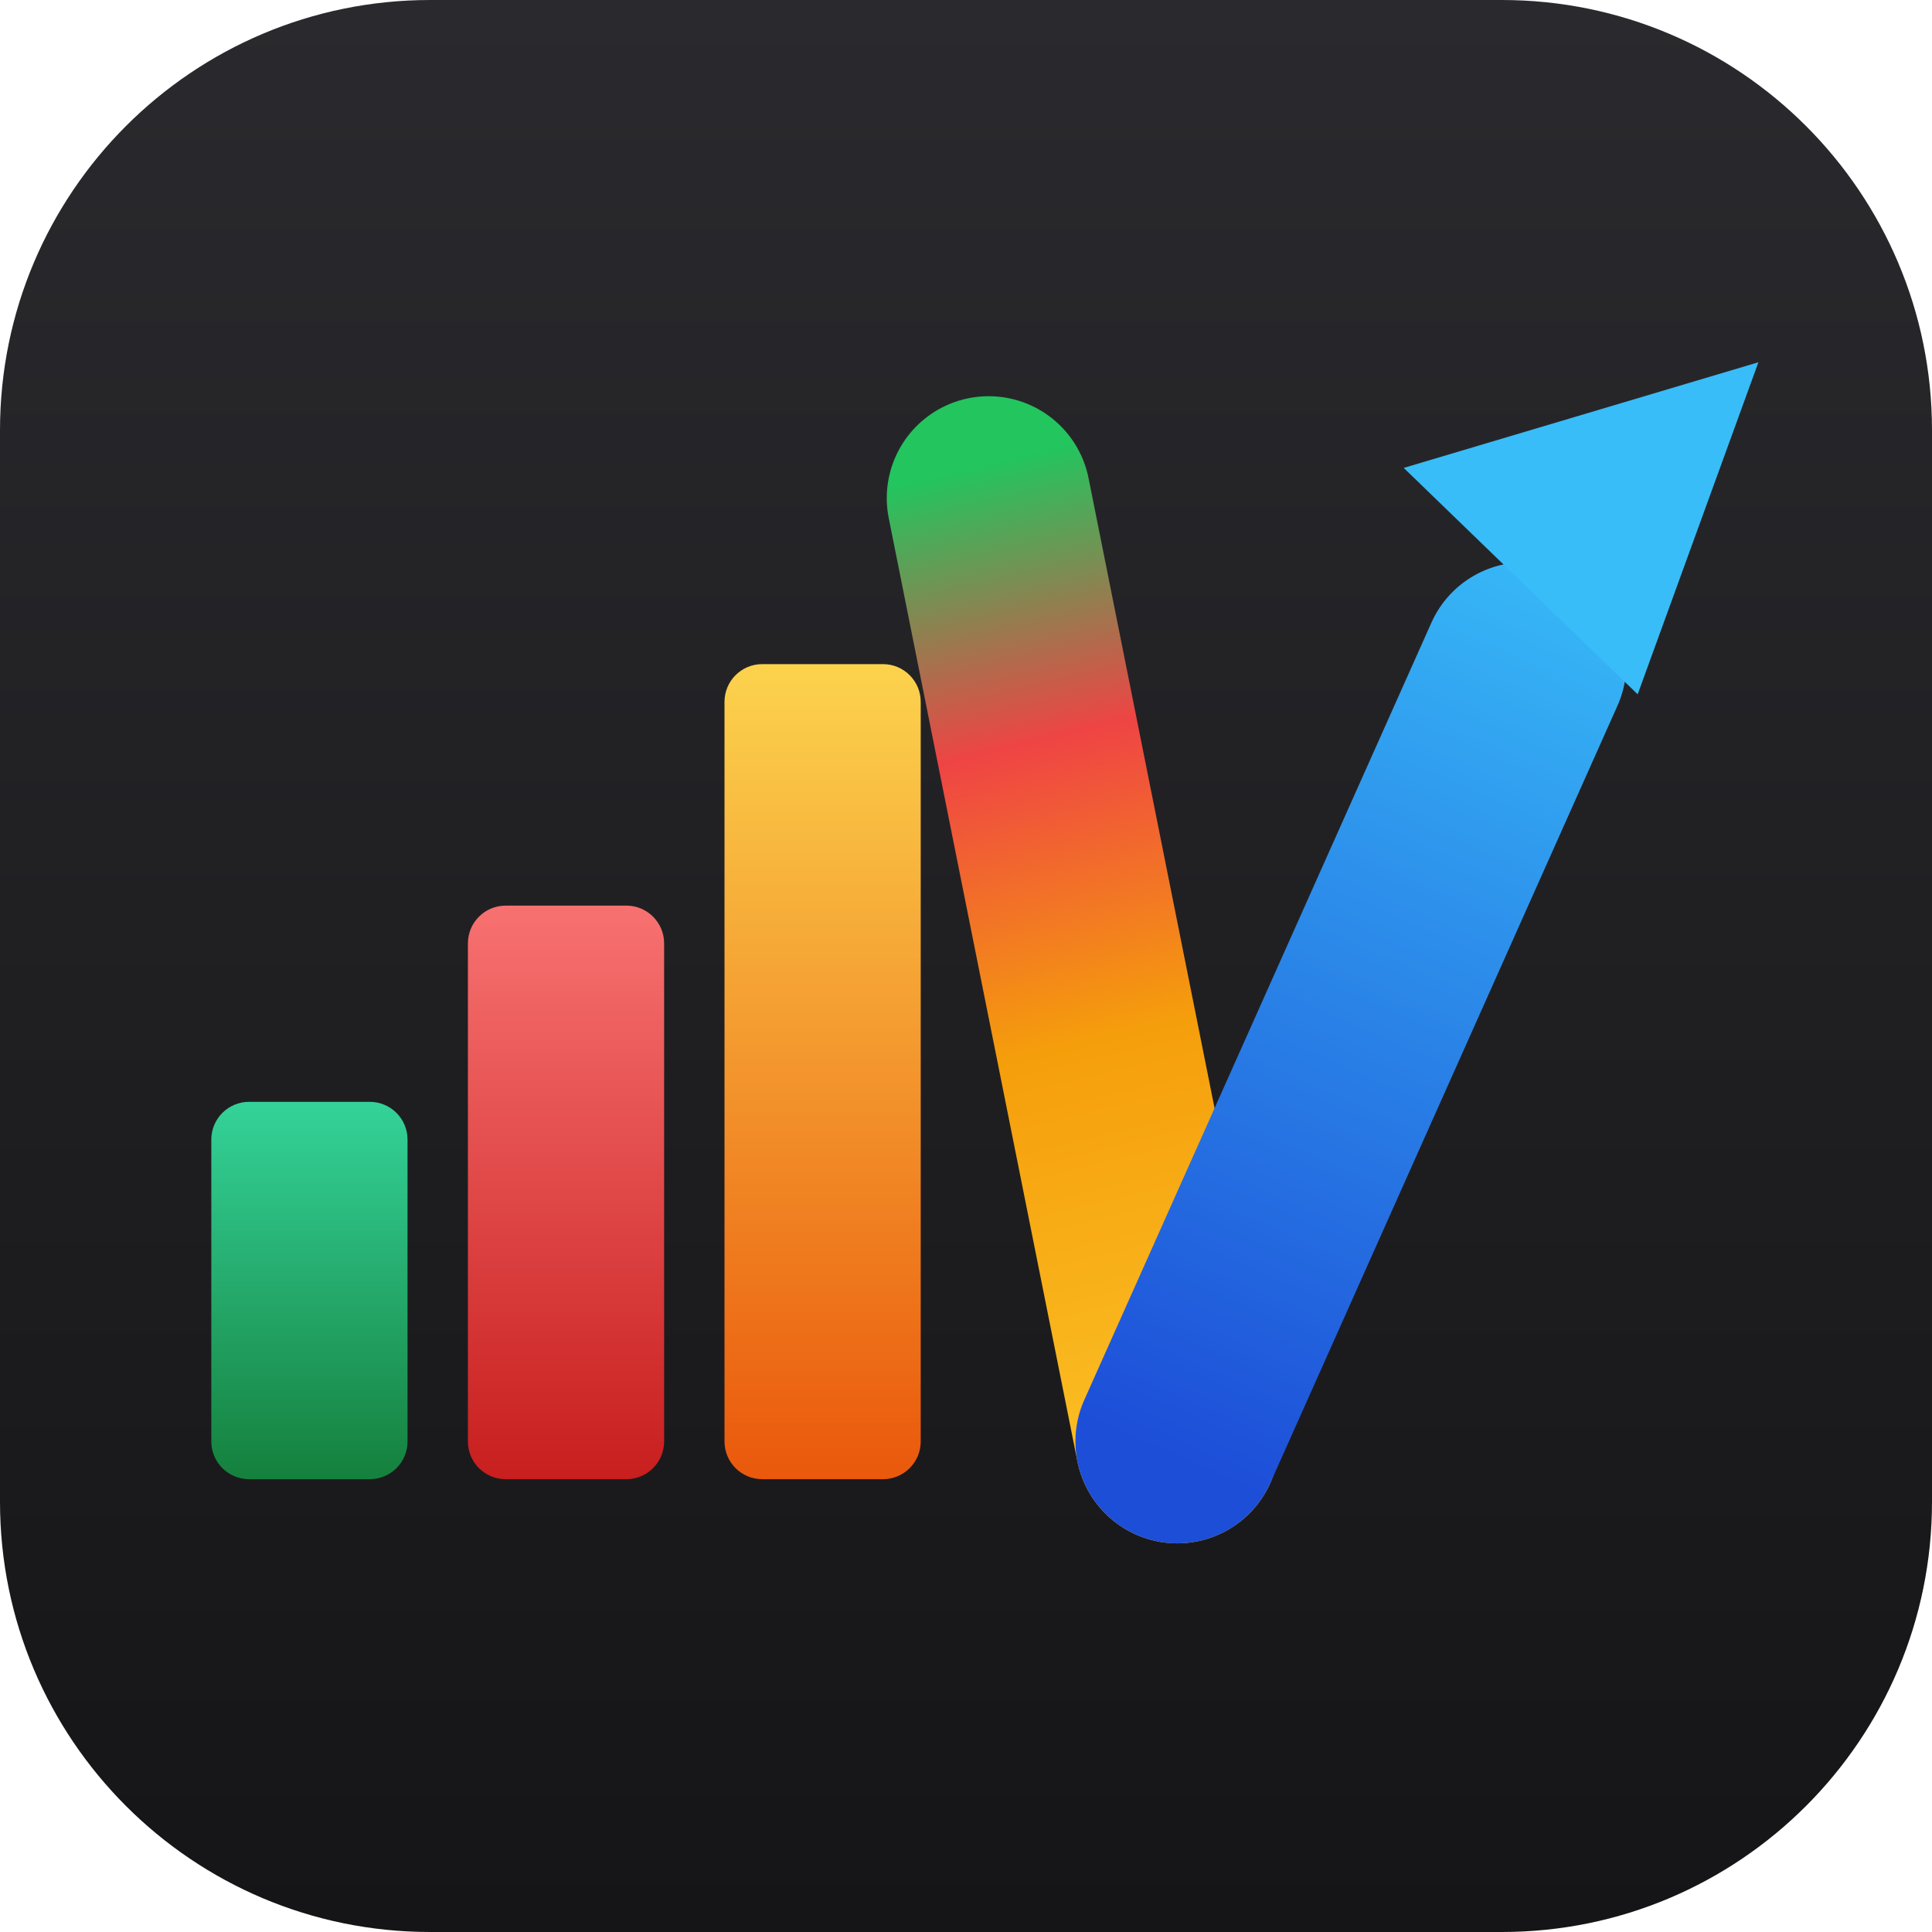
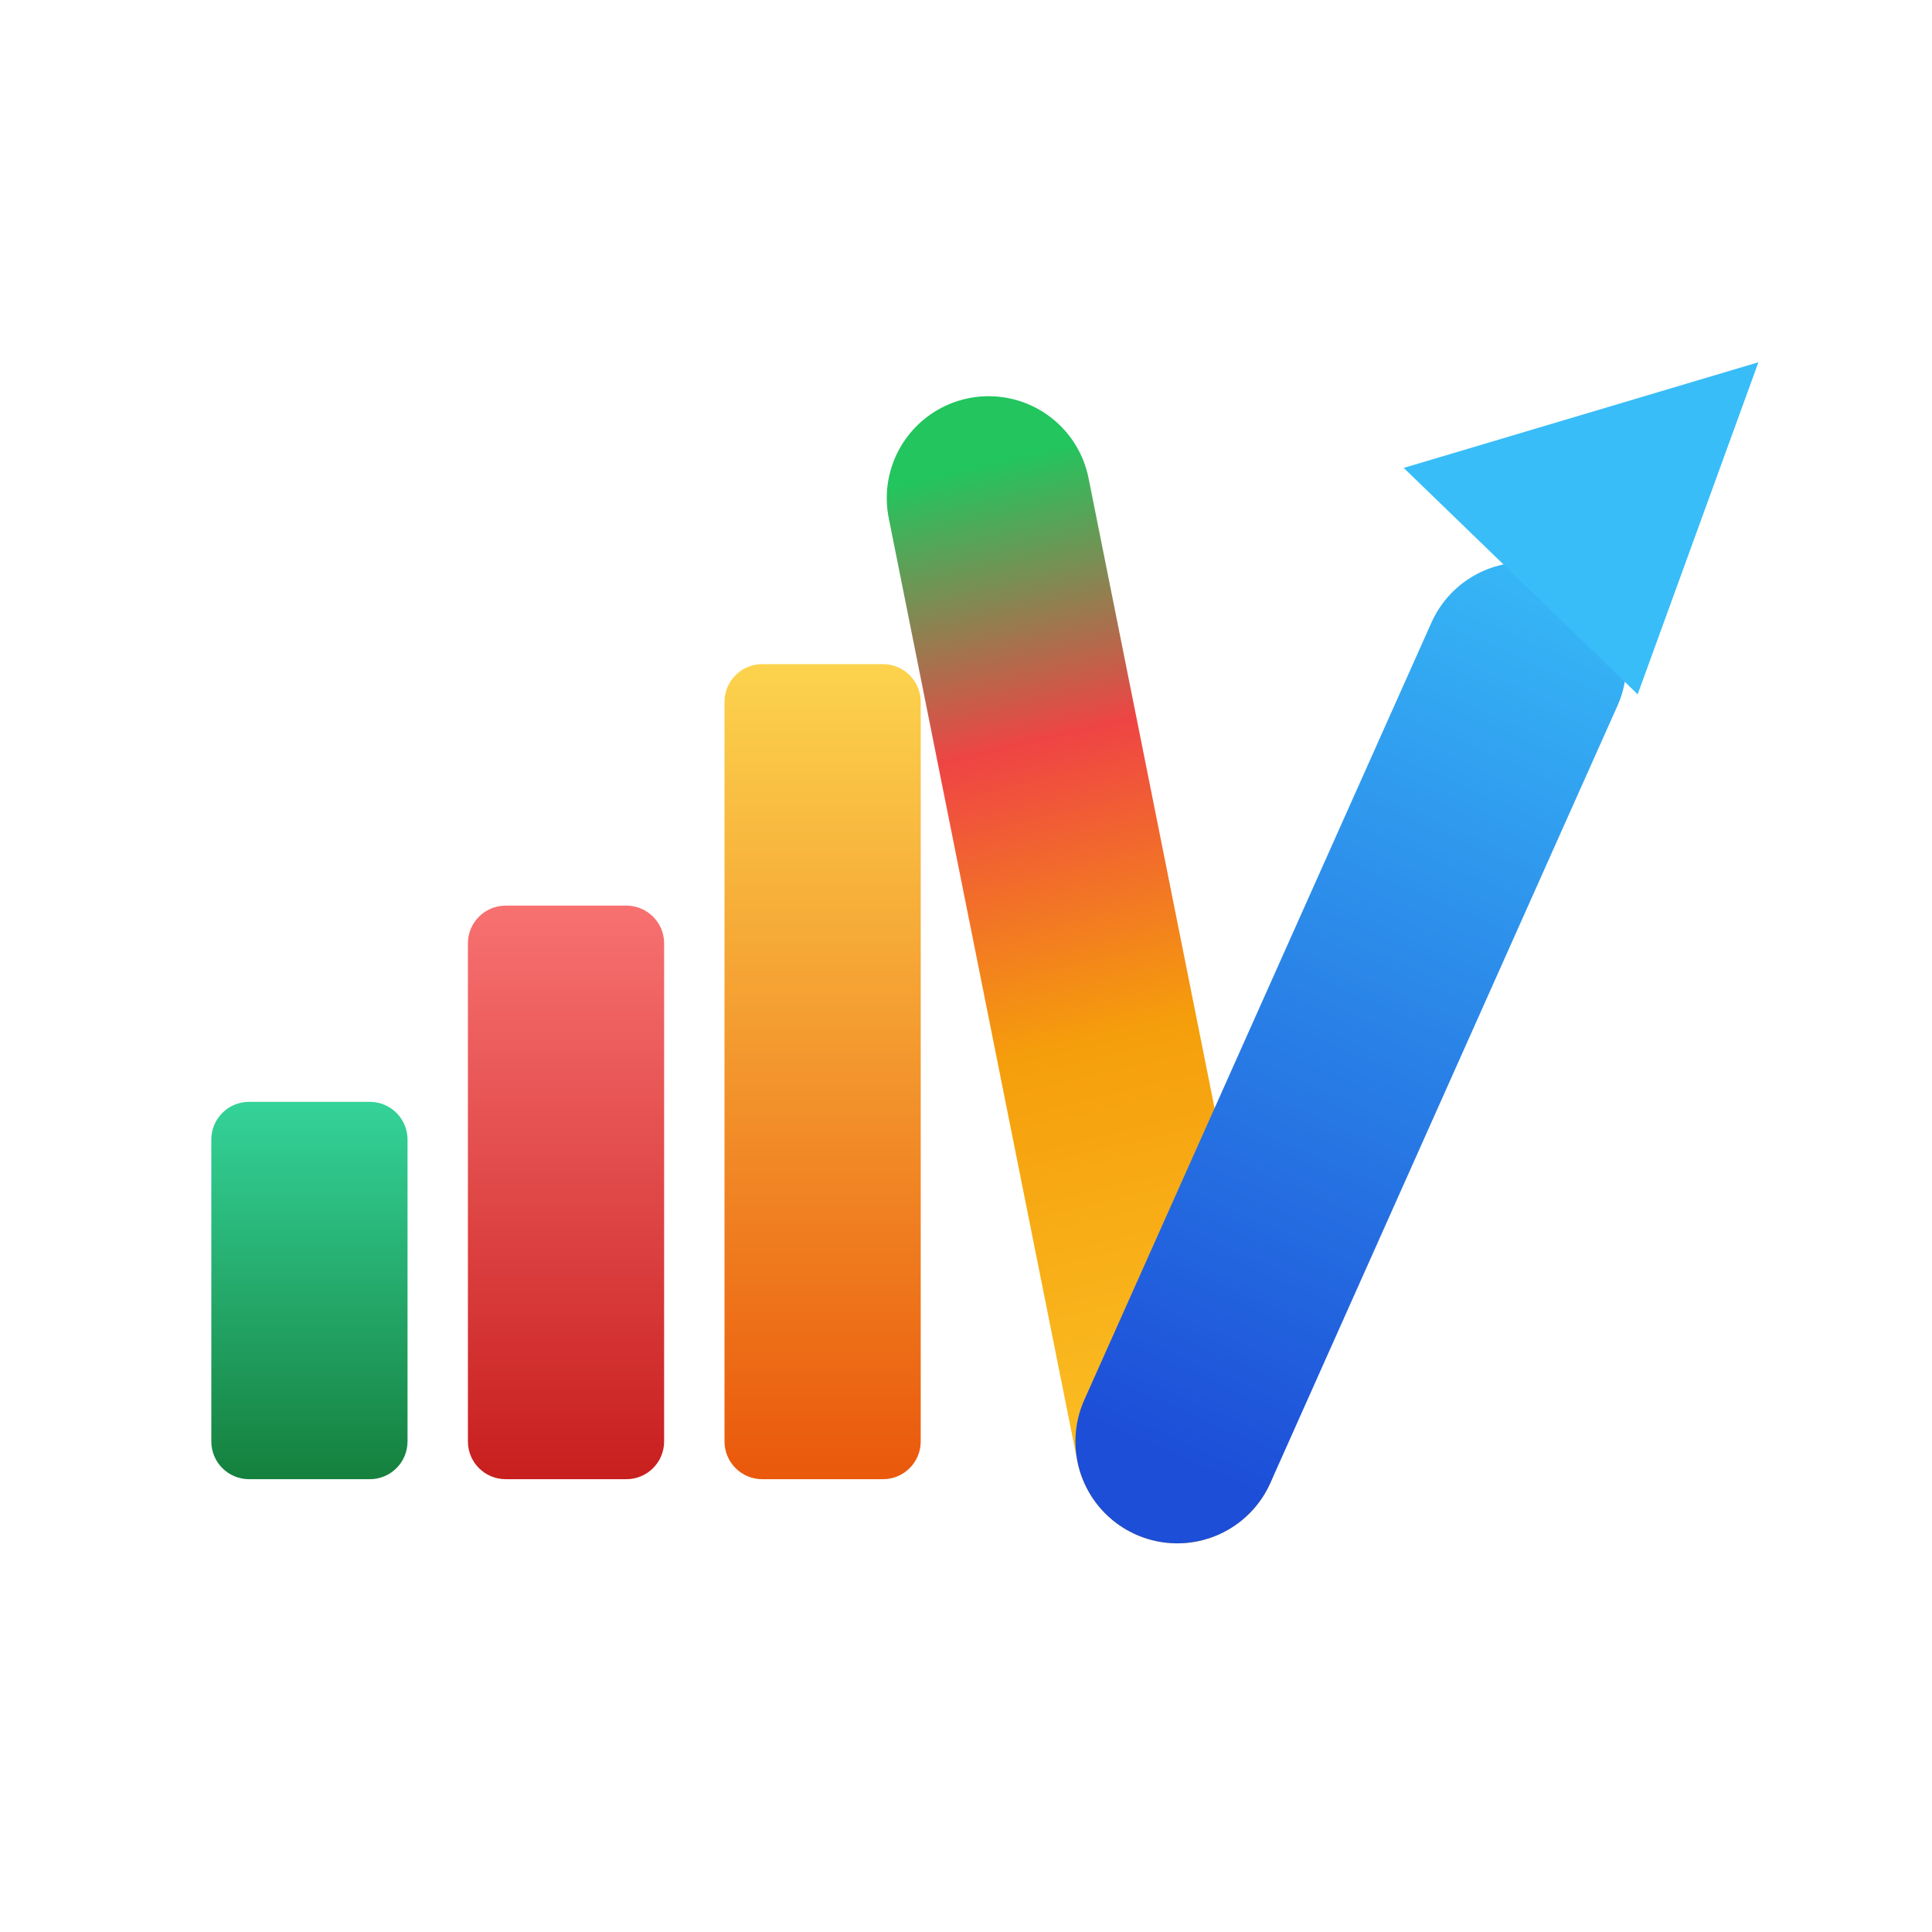
<svg xmlns="http://www.w3.org/2000/svg" width="512" height="512" viewBox="0 0 512 512" fill="none">
  <defs>
    <linearGradient id="vzTile" x1="0" y1="0" x2="0" y2="512" gradientUnits="userSpaceOnUse">
      <stop offset="0%" stop-color="#2a2a2e" />
      <stop offset="100%" stop-color="#151517" />
    </linearGradient>
    <linearGradient id="vzGreen" x1="0" y1="0" x2="0" y2="1">
      <stop offset="0%" stop-color="#34d399" />
      <stop offset="100%" stop-color="#15803d" />
    </linearGradient>
    <linearGradient id="vzRed" x1="0" y1="0" x2="0" y2="1">
      <stop offset="0%" stop-color="#f87171" />
      <stop offset="100%" stop-color="#c81e1e" />
    </linearGradient>
    <linearGradient id="vzAmber" x1="0" y1="0" x2="0" y2="1">
      <stop offset="0%" stop-color="#fcd34d" />
      <stop offset="100%" stop-color="#ea580c" />
    </linearGradient>
    <linearGradient id="vzLeftArm" x1="248" y1="126" x2="310" y2="386" gradientUnits="userSpaceOnUse">
      <stop offset="0%" stop-color="#22c55e" />
      <stop offset="28%" stop-color="#ef4444" />
      <stop offset="58%" stop-color="#f59e0b" />
      <stop offset="100%" stop-color="#fbbf24" />
    </linearGradient>
    <linearGradient id="vzRightArm" x1="310" y1="386" x2="418" y2="140" gradientUnits="userSpaceOnUse">
      <stop offset="0%" stop-color="#1d4ed8" />
      <stop offset="100%" stop-color="#38bdf8" />
    </linearGradient>
  </defs>
-   <rect width="512" height="512" rx="114" fill="url(#vzTile)" />
  <rect x="56" y="292" width="52" height="100" rx="10" fill="url(#vzGreen)" />
  <rect x="124" y="240" width="52" height="152" rx="10" fill="url(#vzRed)" />
  <rect x="192" y="176" width="52" height="216" rx="10" fill="url(#vzAmber)" />
  <path d="M262 132 L312 382" stroke="url(#vzLeftArm)" stroke-width="54" stroke-linecap="round" stroke-linejoin="round" />
  <path d="M312 382 L404 176" stroke="url(#vzRightArm)" stroke-width="54" stroke-linecap="round" stroke-linejoin="round" />
  <polygon points="466,96 372,124 434,184" fill="#38bdf8" />
</svg>
